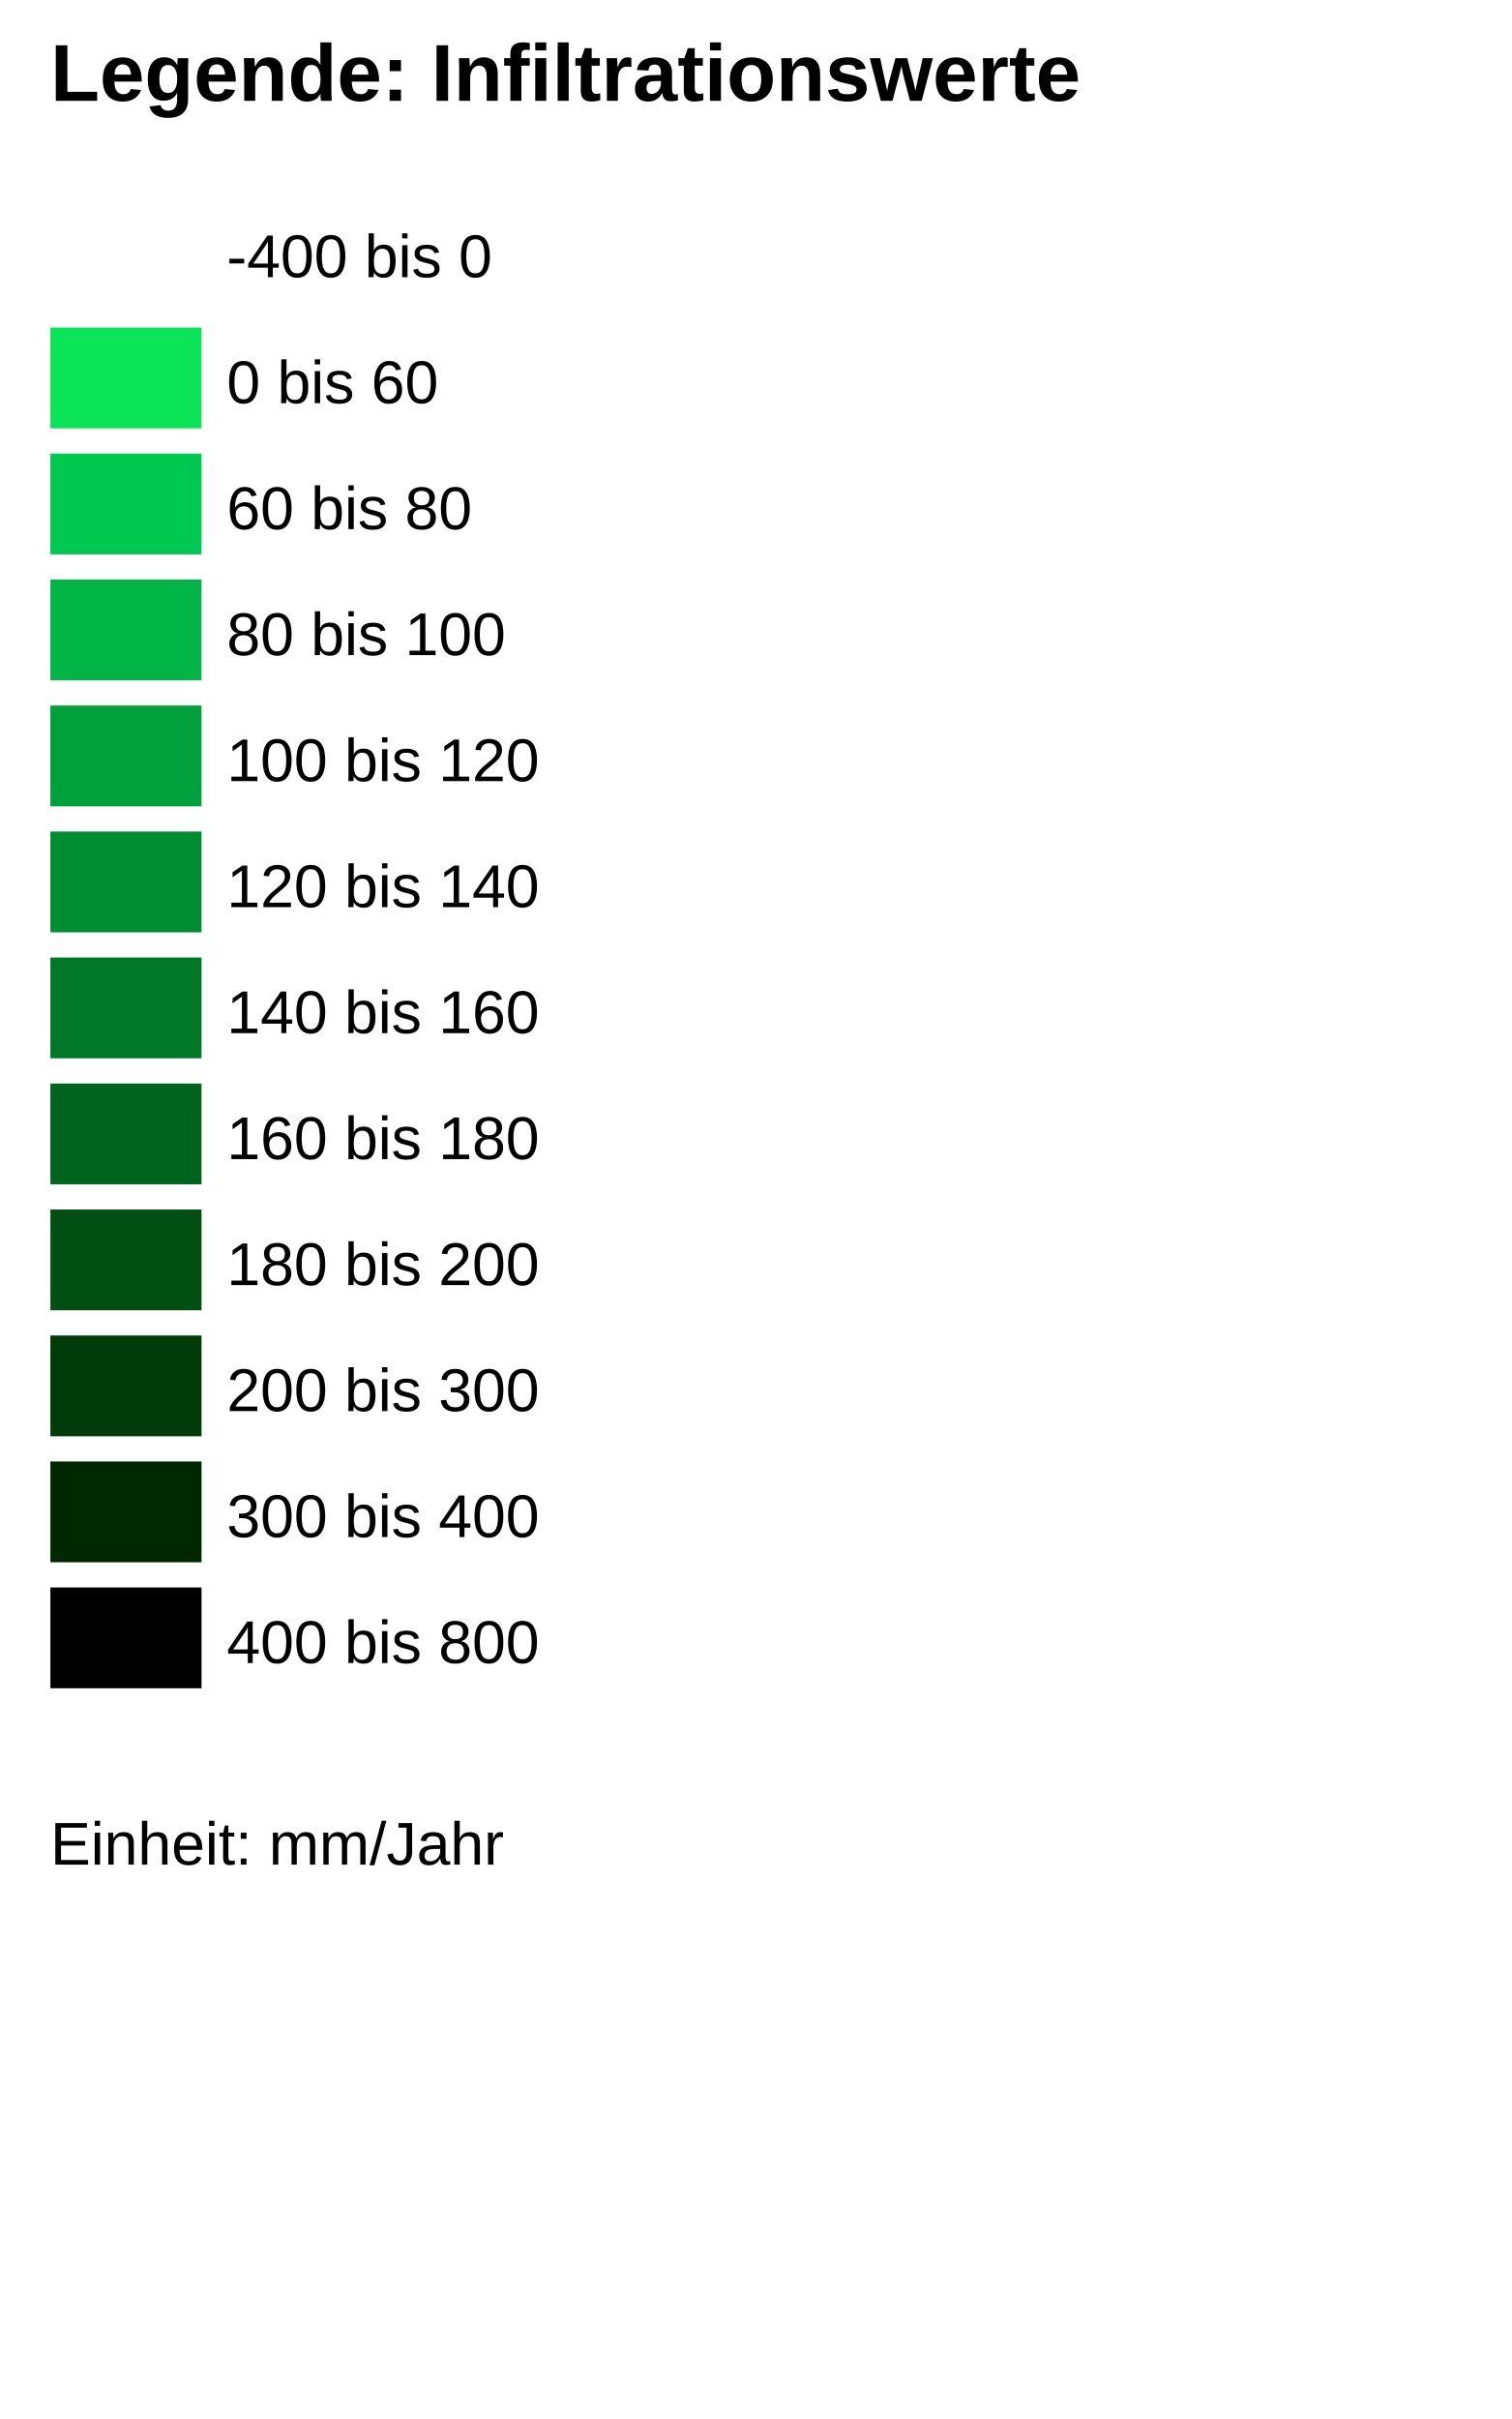
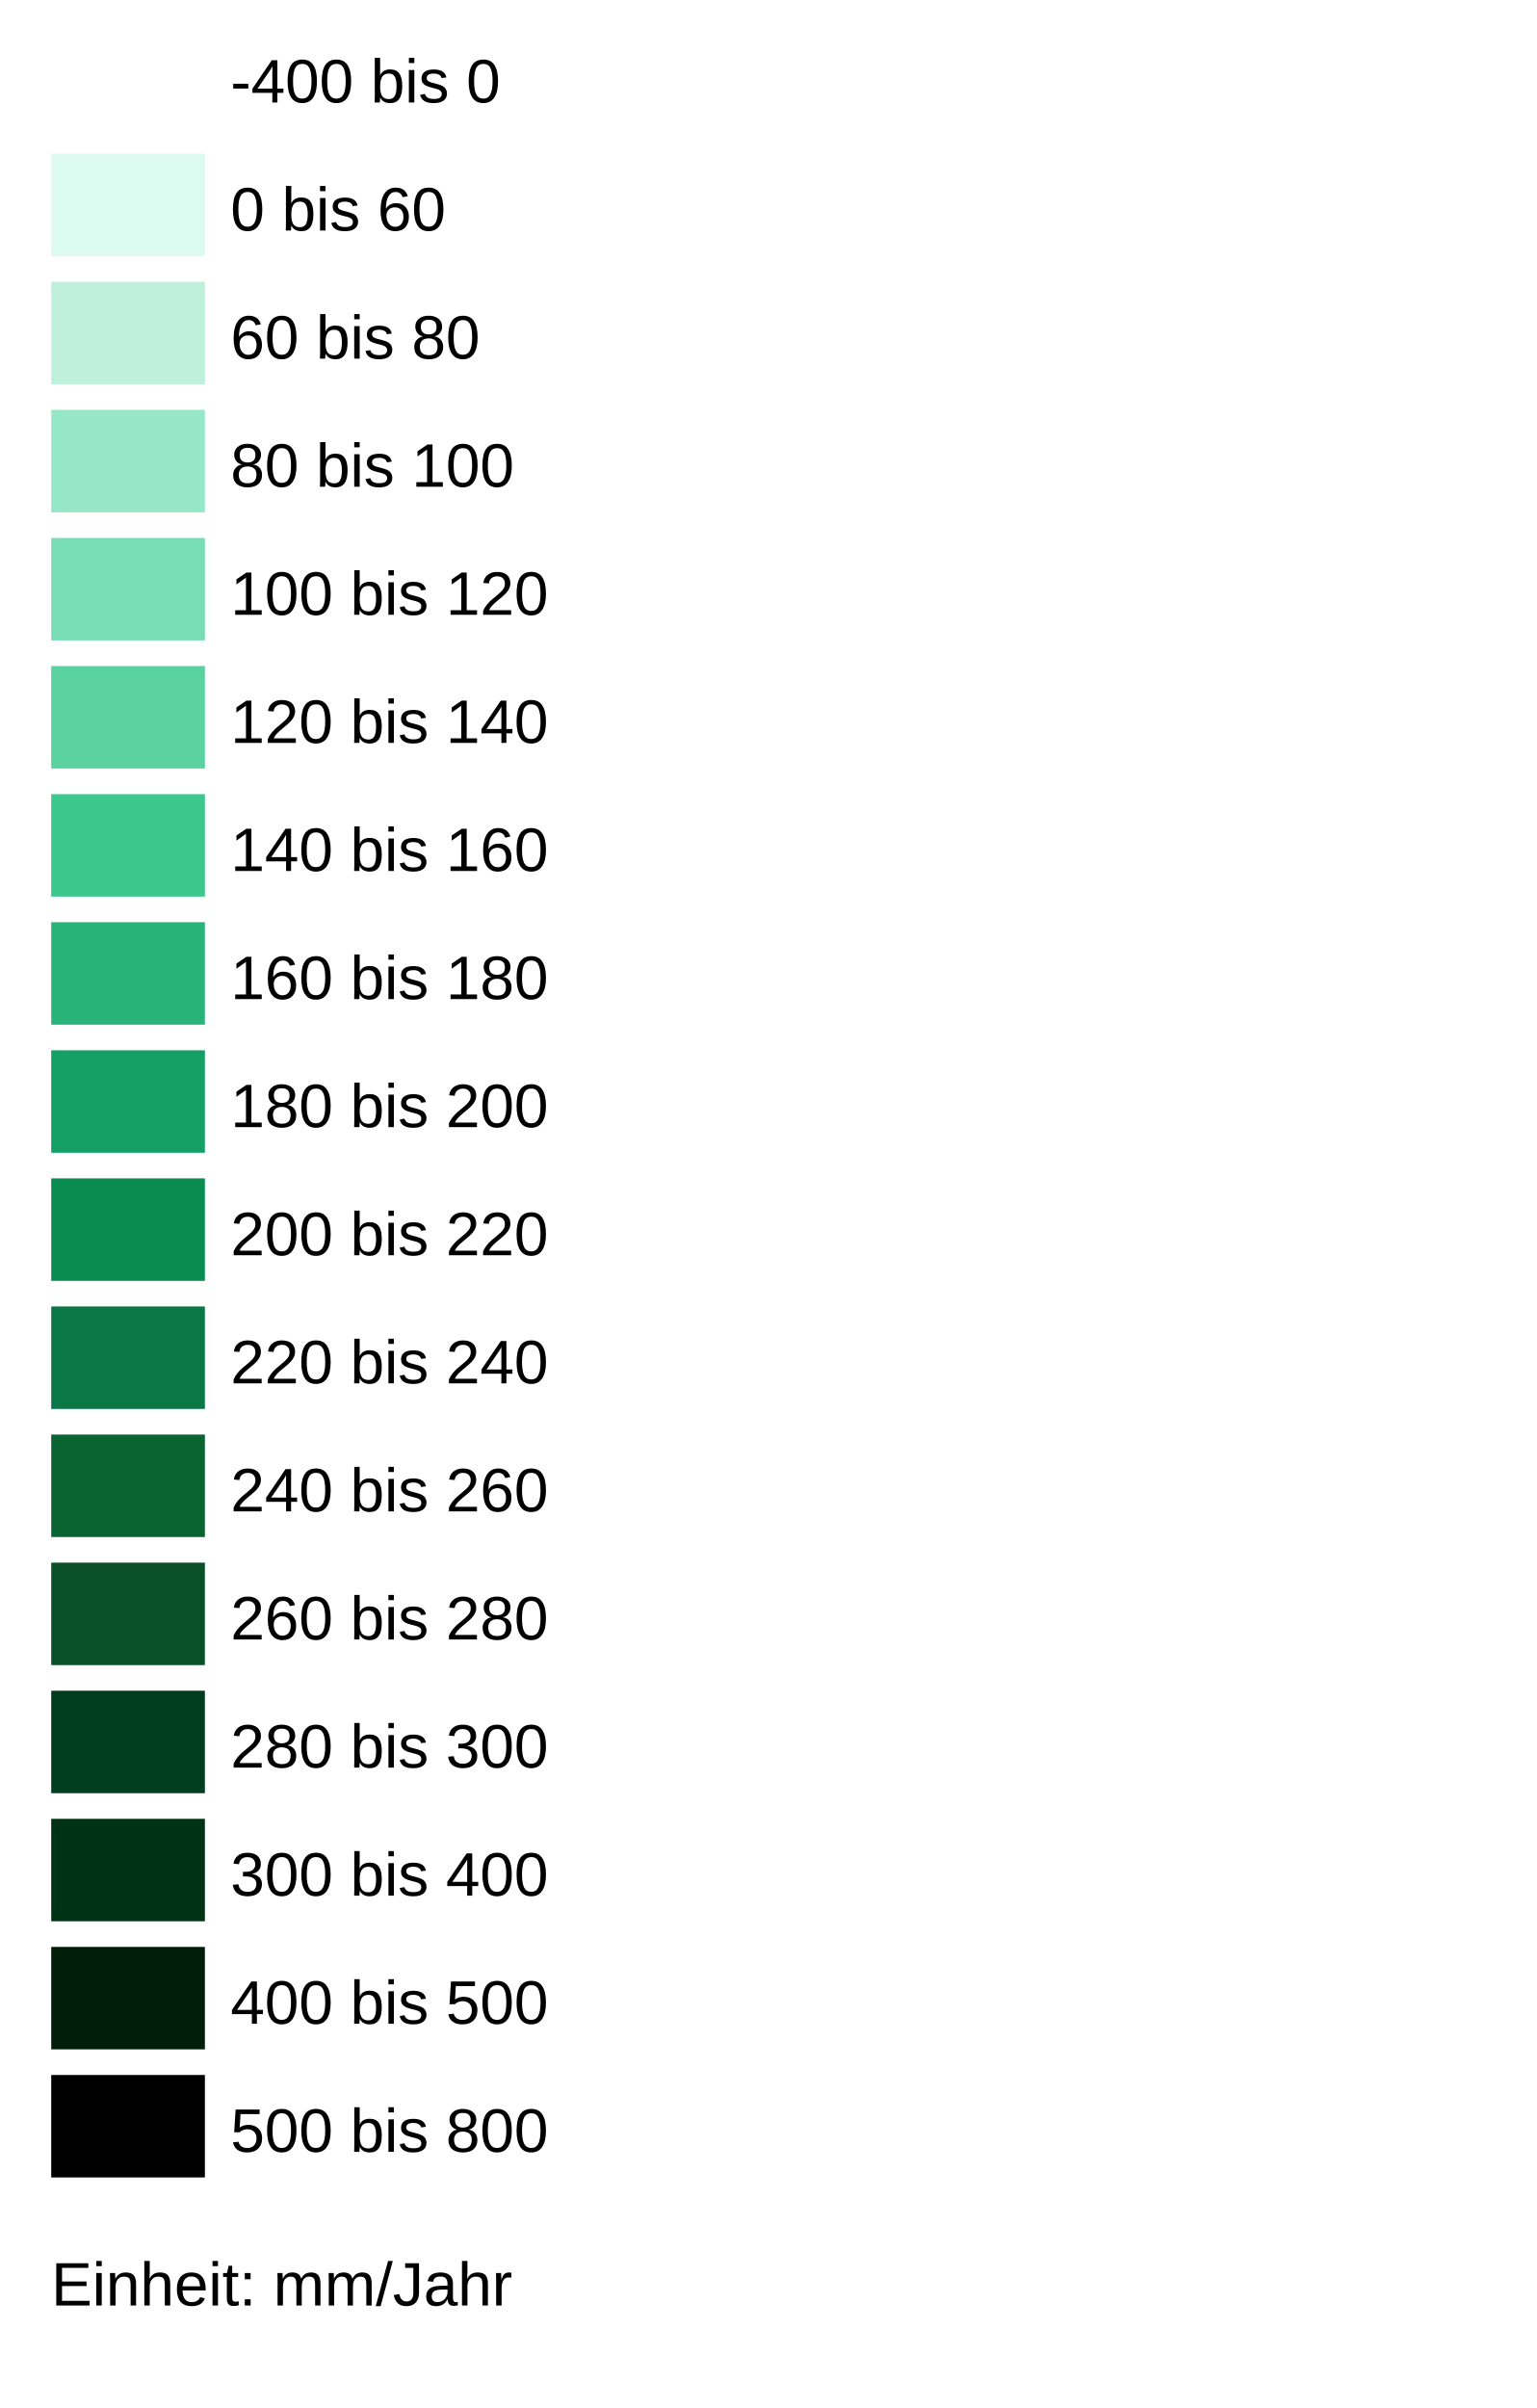
- <svg xmlns="http://www.w3.org/2000/svg" viewBox="0 0 300 480">
+ <svg xmlns="http://www.w3.org/2000/svg" viewBox="0 0 300 470">
  <style>
    text { font-family: Arial, sans-serif; font-size: 12px; }
    .title { font-size: 16px; font-weight: bold; }
  </style>
-   <text x="10" y="20" class="title">Legende: Infiltrationswerte</text>
-   <g transform="translate(10, 40)">
+   <g transform="translate(10, 5)">
    <rect x="0" y="0" width="30" height="20" fill="rgb(255,255,255)" />
    <text x="35" y="15">-400 bis 0</text>
-     <rect x="0" y="25" width="30" height="20" fill="rgb(11,228,87)" />
+     <rect x="0" y="25" width="30" height="20" fill="rgb(220,250,240)" />
    <text x="35" y="40">0 bis 60</text>
-     <rect x="0" y="50" width="30" height="20" fill="rgb(0,200,80)" />
+     <rect x="0" y="50" width="30" height="20" fill="rgb(190,240,220)" />
    <text x="35" y="65">60 bis 80</text>
-     <rect x="0" y="75" width="30" height="20" fill="rgb(0,180,70)" />
+     <rect x="0" y="75" width="30" height="20" fill="rgb(150,230,200)" />
    <text x="35" y="90">80 bis 100</text>
-     <rect x="0" y="100" width="30" height="20" fill="rgb(0,160,60)" />
+     <rect x="0" y="100" width="30" height="20" fill="rgb(120,220,180)" />
    <text x="35" y="115">100 bis 120</text>
-     <rect x="0" y="125" width="30" height="20" fill="rgb(0,140,50)" />
+     <rect x="0" y="125" width="30" height="20" fill="rgb(90,210,160)" />
    <text x="35" y="140">120 bis 140</text>
-     <rect x="0" y="150" width="30" height="20" fill="rgb(0,120,40)" />
+     <rect x="0" y="150" width="30" height="20" fill="rgb(60,200,140)" />
    <text x="35" y="165">140 bis 160</text>
-     <rect x="0" y="175" width="30" height="20" fill="rgb(0,100,30)" />
+     <rect x="0" y="175" width="30" height="20" fill="rgb(40,180,120)" />
    <text x="35" y="190">160 bis 180</text>
-     <rect x="0" y="200" width="30" height="20" fill="rgb(0,80,20)" />
+     <rect x="0" y="200" width="30" height="20" fill="rgb(20,160,100)" />
    <text x="35" y="215">180 bis 200</text>
-     <rect x="0" y="225" width="30" height="20" fill="rgb(0,60,10)" />
-     <text x="35" y="240">200 bis 300</text>
-     <rect x="0" y="250" width="30" height="20" fill="rgb(0,40,0)" />
-     <text x="35" y="265">300 bis 400</text>
-     <rect x="0" y="275" width="30" height="20" fill="rgb(0,0,0)" />
-     <text x="35" y="290">400 bis 800</text>
+     <rect x="0" y="225" width="30" height="20" fill="rgb(10,140,80)" />
+     <text x="35" y="240">200 bis 220</text>
+     <rect x="0" y="250" width="30" height="20" fill="rgb(10,120,70)" />
+     <text x="35" y="265">220 bis 240</text>
+     <rect x="0" y="275" width="30" height="20" fill="rgb(10,100,50)" />
+     <text x="35" y="290">240 bis 260</text>
+     <rect x="0" y="300" width="30" height="20" fill="rgb(10,80,40)" />
+     <text x="35" y="315">260 bis 280</text>
+     <rect x="0" y="325" width="30" height="20" fill="rgb(0,60,30)" />
+     <text x="35" y="340">280 bis 300</text>
+     <rect x="0" y="350" width="30" height="20" fill="rgb(0,50,20)" />
+     <text x="35" y="365">300 bis 400</text>
+     <rect x="0" y="375" width="30" height="20" fill="rgb(0,30,10)" />
+     <text x="35" y="390">400 bis 500</text>
+     <rect x="0" y="400" width="30" height="20" fill="rgb(0,0,0)" />
+     <text x="35" y="415">500 bis 800</text>
  </g>
-   <text x="10" y="370">Einheit: mm/Jahr</text>
+   <text x="10" y="450">Einheit: mm/Jahr</text>
</svg>
